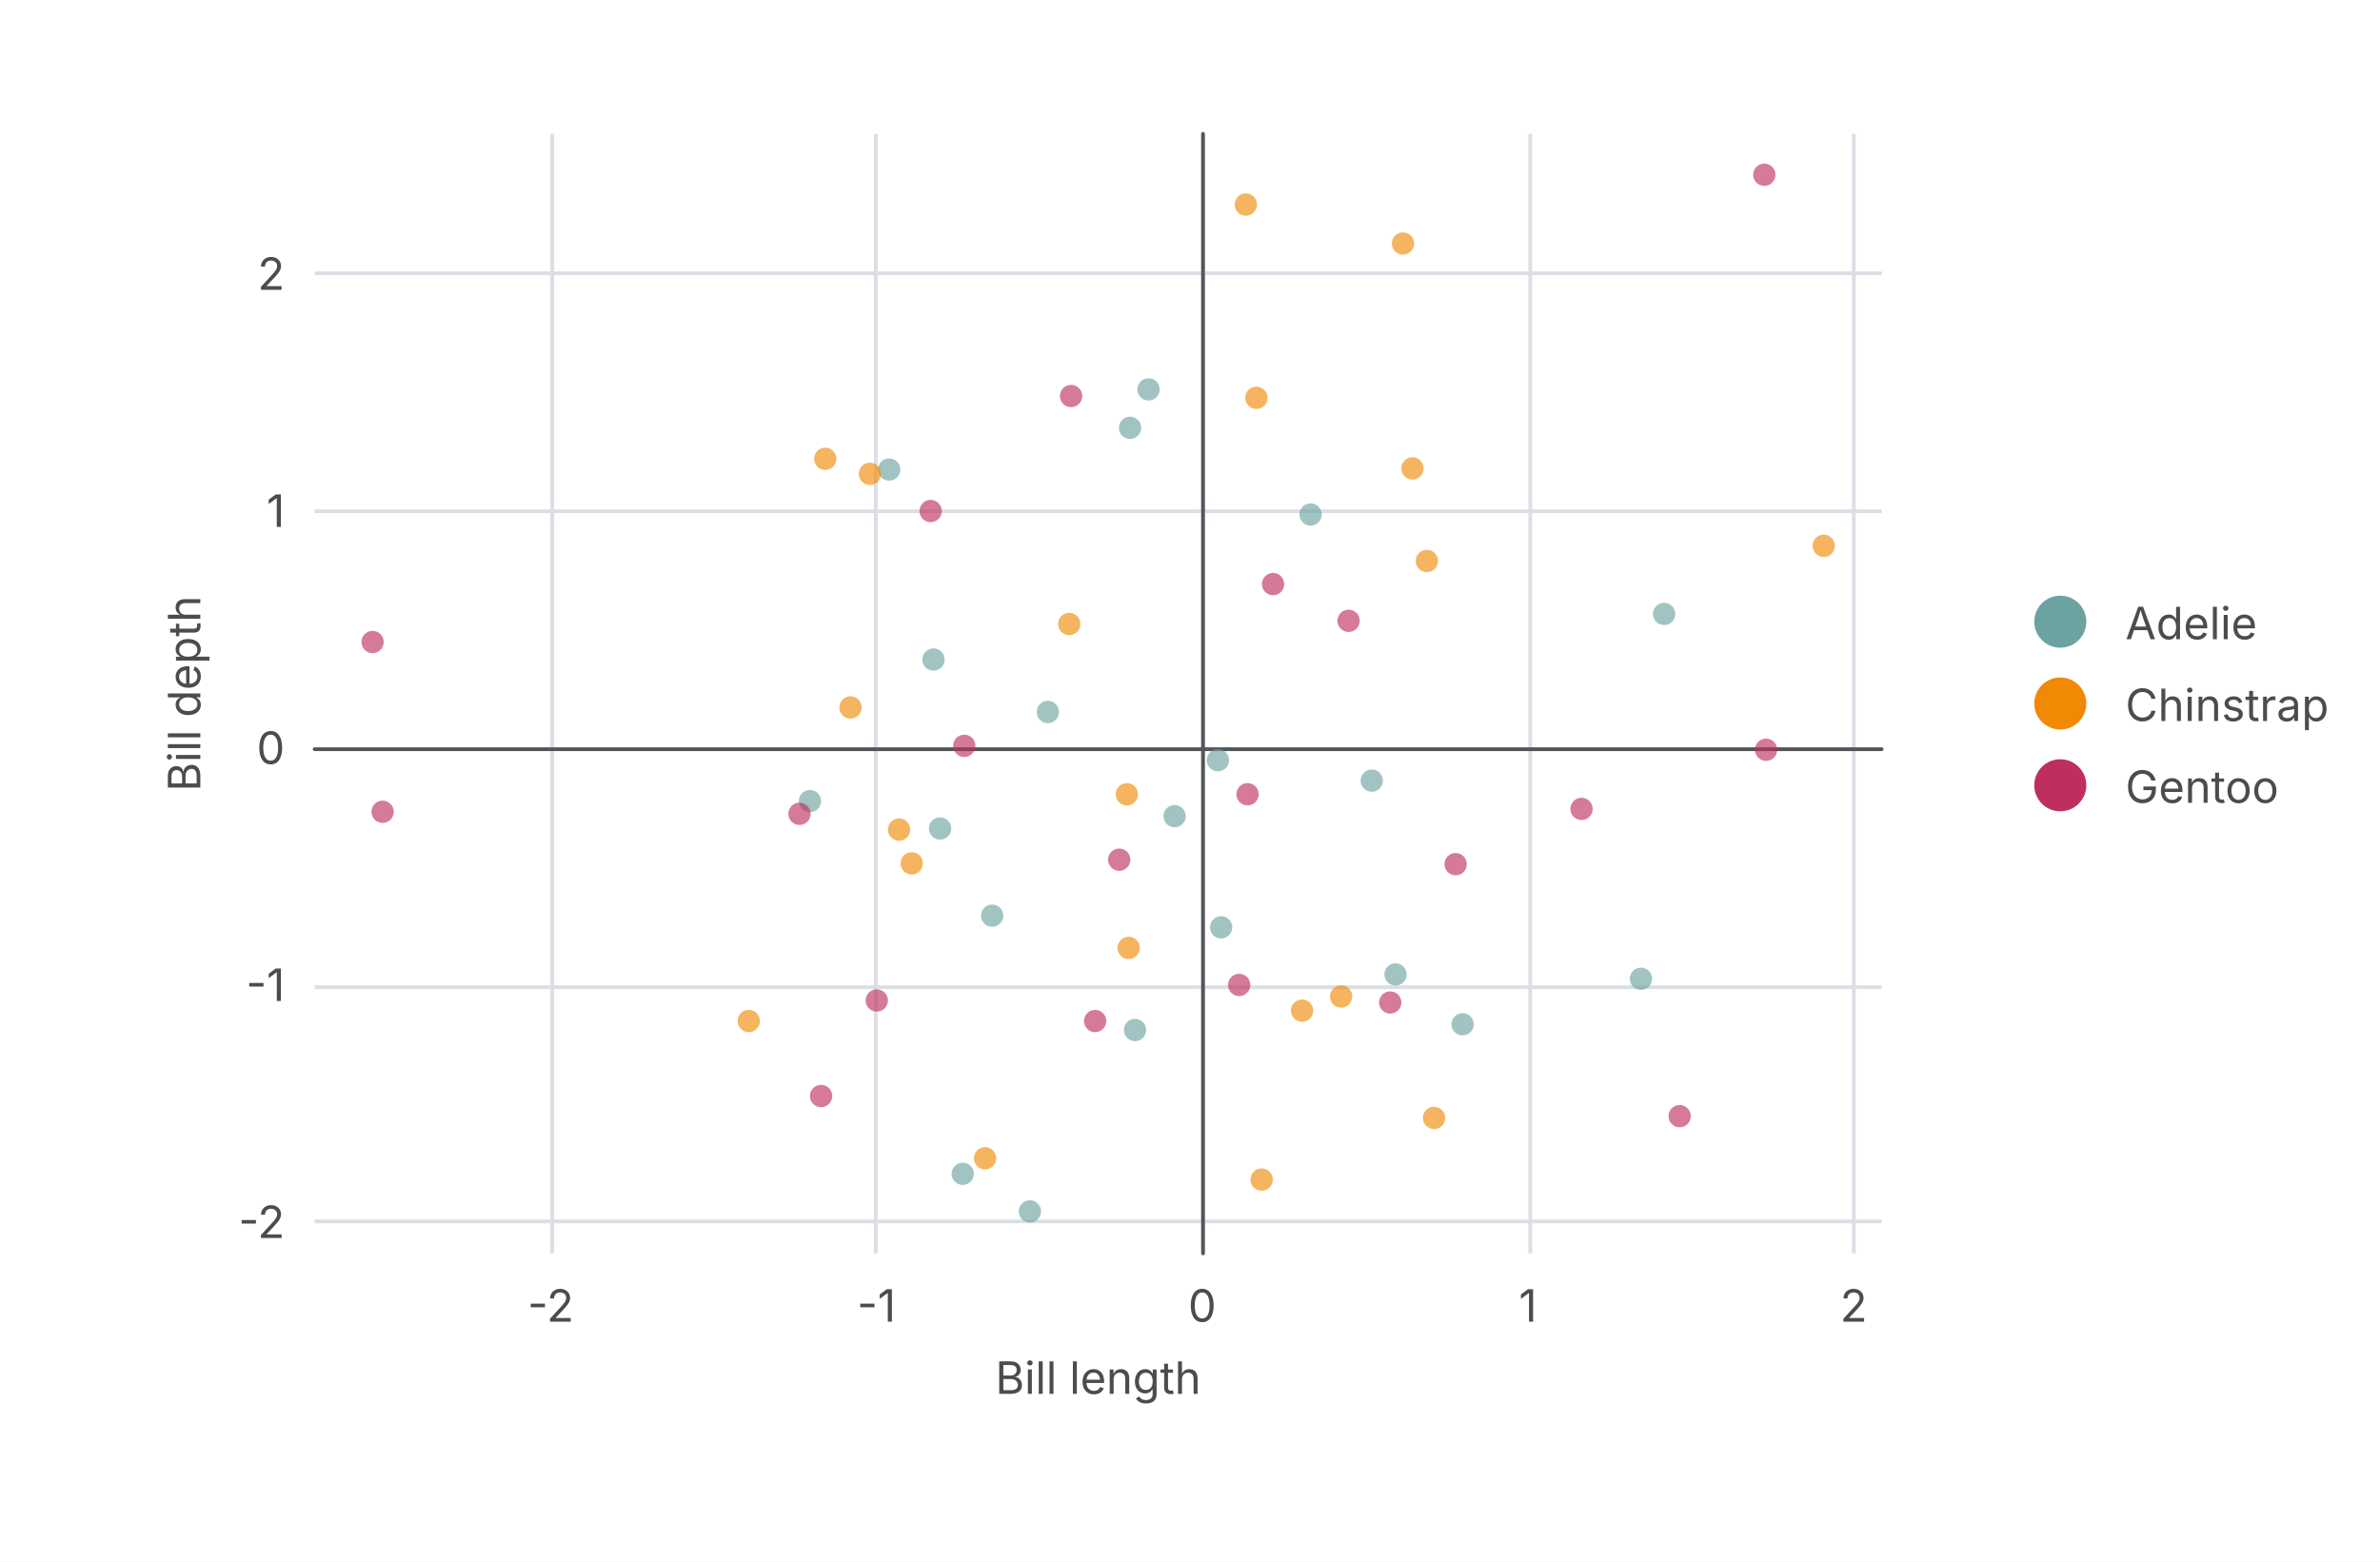
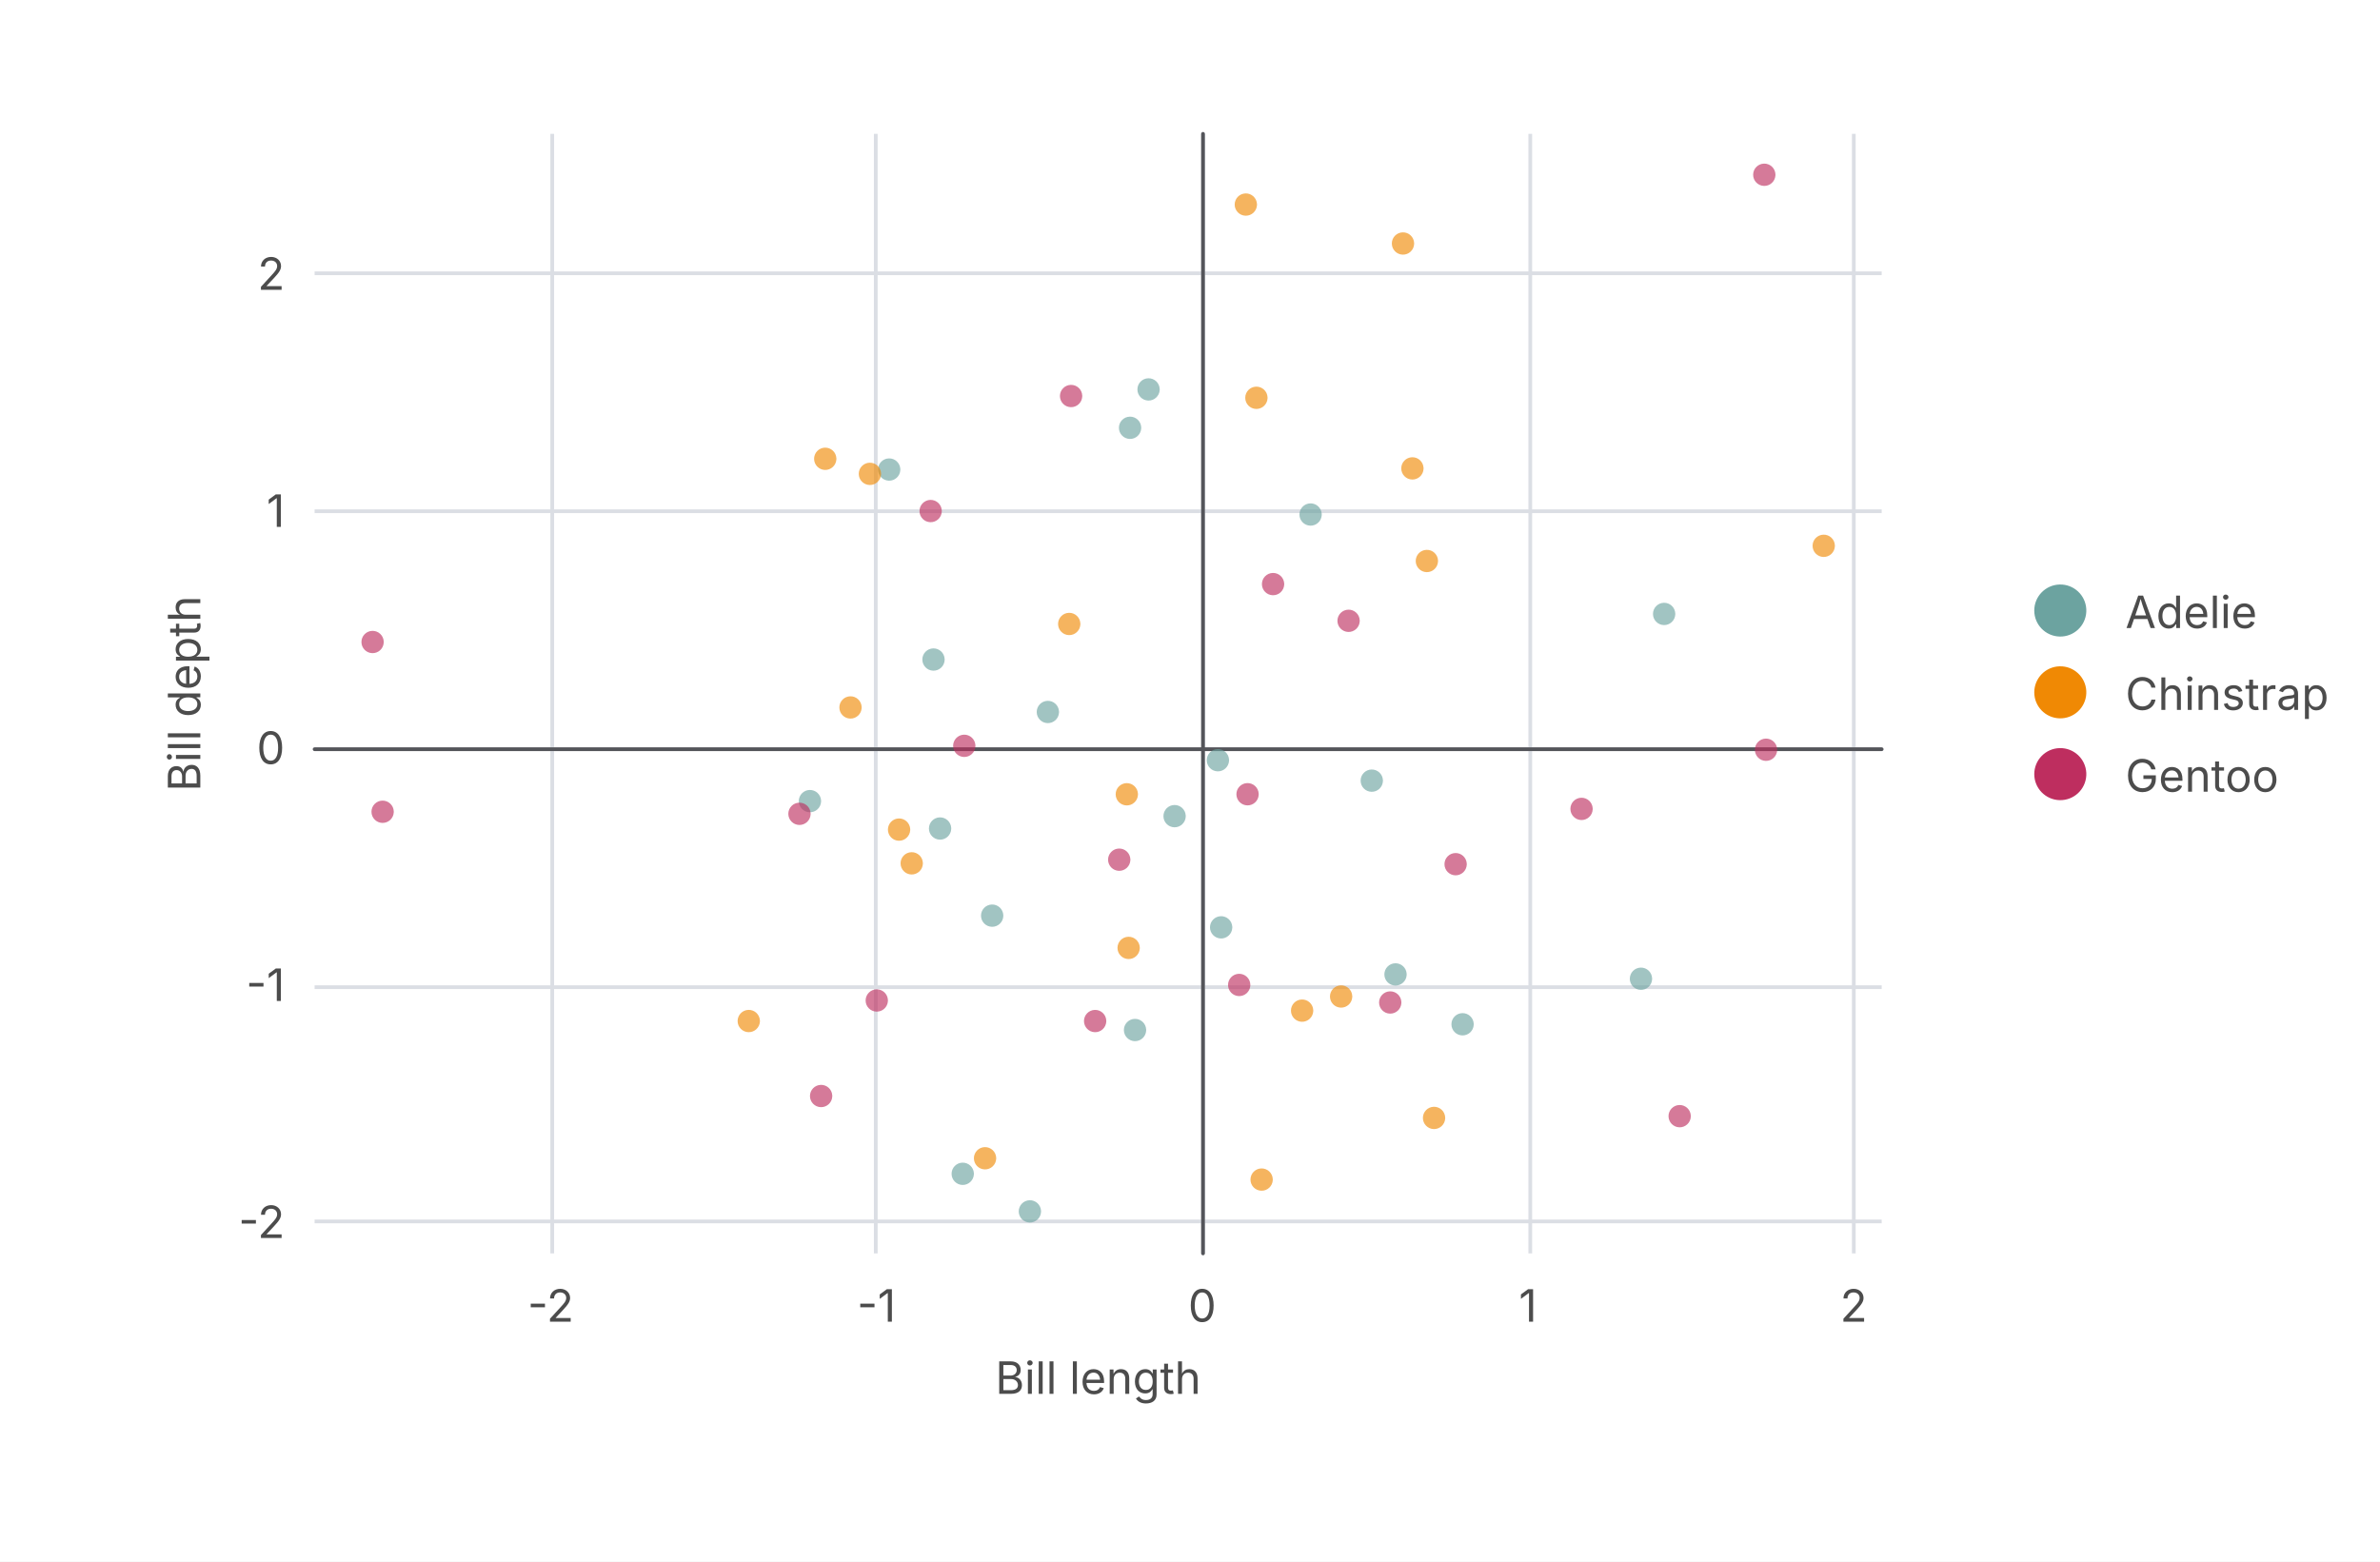
<svg xmlns="http://www.w3.org/2000/svg" width="640" height="420" version="1.1" baseProfile="full" viewBox="0 0 640 420">
  <rect width="640" height="420" x="0" y="0" fill="#ffffff" />
  <path d="M84.6 328.5L506 328.5" fill="none" pointer-events="visible" stroke="#dbdee4" class="zr-cls-0" />
  <path d="M84.6 265.5L506 265.5" fill="none" pointer-events="visible" stroke="#dbdee4" class="zr-cls-0" />
  <path d="M84.6 201.5L506 201.5" fill="none" pointer-events="visible" stroke="#dbdee4" class="zr-cls-0" />
  <path d="M84.6 137.5L506 137.5" fill="none" pointer-events="visible" stroke="#dbdee4" class="zr-cls-0" />
  <path d="M84.6 73.5L506 73.5" fill="none" pointer-events="visible" stroke="#dbdee4" class="zr-cls-0" />
  <path d="M148.5 36L148.5 337.1" fill="none" pointer-events="visible" stroke="#dbdee4" class="zr-cls-0" />
  <path d="M235.5 36L235.5 337.1" fill="none" pointer-events="visible" stroke="#dbdee4" class="zr-cls-0" />
  <path d="M323.5 36L323.5 337.1" fill="none" pointer-events="visible" stroke="#dbdee4" class="zr-cls-0" />
  <path d="M411.5 36L411.5 337.1" fill="none" pointer-events="visible" stroke="#dbdee4" class="zr-cls-0" />
  <path d="M498.5 36L498.5 337.1" fill="none" pointer-events="visible" stroke="#dbdee4" class="zr-cls-0" />
  <text dominant-baseline="central" text-anchor="middle" style="font-size:12px;font-family:system-ui, -apple-system, BlinkMacSystemFont, 'Segoe UI', sans-serif;" xml:space="preserve" y="-6" transform="matrix(0,-1,1,0,55.5,186.55)" fill="rgb(0,0,0)" fill-opacity="0.7">Bill depth</text>
  <path d="M323.5 337.1L323.5 36" fill="none" pointer-events="visible" stroke="#54555a" stroke-linecap="round" class="zr-cls-0" />
  <text dominant-baseline="central" text-anchor="middle" style="font-size:12px;font-family:system-ui, -apple-system, BlinkMacSystemFont, 'Segoe UI', sans-serif;" xml:space="preserve" y="6" transform="translate(295.3 364.5)" fill="rgb(0,0,0)" fill-opacity="0.7">Bill length</text>
  <path d="M84.6 201.5L506 201.5" fill="none" pointer-events="visible" stroke="#54555a" stroke-linecap="round" class="zr-cls-0" />
  <text dominant-baseline="central" text-anchor="end" style="font-size:12px;font-family:system-ui, -apple-system, BlinkMacSystemFont, 'Segoe UI', sans-serif;" transform="translate(76.58 328.5931)" fill="rgb(0,0,0)" fill-opacity="0.7">-2</text>
  <text dominant-baseline="central" text-anchor="end" style="font-size:12px;font-family:system-ui, -apple-system, BlinkMacSystemFont, 'Segoe UI', sans-serif;" transform="translate(76.58 264.8386)" fill="rgb(0,0,0)" fill-opacity="0.7">-1</text>
  <text dominant-baseline="central" text-anchor="end" style="font-size:12px;font-family:system-ui, -apple-system, BlinkMacSystemFont, 'Segoe UI', sans-serif;" transform="translate(76.58 201.084)" fill="rgb(0,0,0)" fill-opacity="0.7">0</text>
  <text dominant-baseline="central" text-anchor="end" style="font-size:12px;font-family:system-ui, -apple-system, BlinkMacSystemFont, 'Segoe UI', sans-serif;" transform="translate(76.58 137.3295)" fill="rgb(0,0,0)" fill-opacity="0.7">1</text>
  <text dominant-baseline="central" text-anchor="end" style="font-size:12px;font-family:system-ui, -apple-system, BlinkMacSystemFont, 'Segoe UI', sans-serif;" transform="translate(76.58 73.5749)" fill="rgb(0,0,0)" fill-opacity="0.7">2</text>
  <text dominant-baseline="central" text-anchor="middle" style="font-size:12px;font-family:system-ui, -apple-system, BlinkMacSystemFont, 'Segoe UI', sans-serif;" y="6" transform="translate(148.0917 345.1)" fill="rgb(0,0,0)" fill-opacity="0.7">-2</text>
  <text dominant-baseline="central" text-anchor="middle" style="font-size:12px;font-family:system-ui, -apple-system, BlinkMacSystemFont, 'Segoe UI', sans-serif;" y="6" transform="translate(235.6843 345.1)" fill="rgb(0,0,0)" fill-opacity="0.7">-1</text>
  <text dominant-baseline="central" text-anchor="middle" style="font-size:12px;font-family:system-ui, -apple-system, BlinkMacSystemFont, 'Segoe UI', sans-serif;" y="6" transform="translate(323.277 345.1)" fill="rgb(0,0,0)" fill-opacity="0.7">0</text>
  <text dominant-baseline="central" text-anchor="middle" style="font-size:12px;font-family:system-ui, -apple-system, BlinkMacSystemFont, 'Segoe UI', sans-serif;" y="6" transform="translate(410.8696 345.1)" fill="rgb(0,0,0)" fill-opacity="0.7">1</text>
  <text dominant-baseline="central" text-anchor="middle" style="font-size:12px;font-family:system-ui, -apple-system, BlinkMacSystemFont, 'Segoe UI', sans-serif;" y="6" transform="translate(498.4623 345.1)" fill="rgb(0,0,0)" fill-opacity="0.7">2</text>
  <path d="M1 0A1 1 0 1 1 1 -0.1A1 1 0 0 1 1 0" transform="matrix(3,0,0,3,368.8768,210.1034)" fill="#6CA3A0" fill-opacity="0.633" ecmeta_series_index="0" ecmeta_data_index="0" ecmeta_ssr_type="chart" class="zr-cls-1" />
  <path d="M1 0A1 1 0 1 1 1 -0.1A1 1 0 0 1 1 0" transform="matrix(3,0,0,3,315.8536,219.6498)" fill="#6CA3A0" fill-opacity="0.633" ecmeta_series_index="0" ecmeta_data_index="1" ecmeta_ssr_type="chart" class="zr-cls-1" />
  <path d="M1 0A1 1 0 1 1 1 -0.1A1 1 0 0 1 1 0" transform="matrix(3,0,0,3,258.8835,315.8377)" fill="#6CA3A0" fill-opacity="0.633" ecmeta_series_index="0" ecmeta_data_index="2" ecmeta_ssr_type="chart" class="zr-cls-1" />
  <path d="M1 0A1 1 0 1 1 1 -0.1A1 1 0 0 1 1 0" transform="matrix(3,0,0,3,281.7764,191.635)" fill="#6CA3A0" fill-opacity="0.633" ecmeta_series_index="0" ecmeta_data_index="3" ecmeta_ssr_type="chart" class="zr-cls-1" />
  <path d="M1 0A1 1 0 1 1 1 -0.1A1 1 0 0 1 1 0" transform="matrix(3,0,0,3,303.8808,115.2053)" fill="#6CA3A0" fill-opacity="0.633" ecmeta_series_index="0" ecmeta_data_index="4" ecmeta_ssr_type="chart" class="zr-cls-1" />
  <path d="M1 0A1 1 0 1 1 1 -0.1A1 1 0 0 1 1 0" transform="matrix(3,0,0,3,441.2644,263.3818)" fill="#6CA3A0" fill-opacity="0.633" ecmeta_series_index="0" ecmeta_data_index="5" ecmeta_ssr_type="chart" class="zr-cls-1" />
  <path d="M1 0A1 1 0 1 1 1 -0.1A1 1 0 0 1 1 0" transform="matrix(3,0,0,3,252.7895,222.9753)" fill="#6CA3A0" fill-opacity="0.633" ecmeta_series_index="0" ecmeta_data_index="6" ecmeta_ssr_type="chart" class="zr-cls-1" />
  <path d="M1 0A1 1 0 1 1 1 -0.1A1 1 0 0 1 1 0" transform="matrix(3,0,0,3,308.8521,104.8837)" fill="#6CA3A0" fill-opacity="0.633" ecmeta_series_index="0" ecmeta_data_index="7" ecmeta_ssr_type="chart" class="zr-cls-1" />
  <path d="M1 0A1 1 0 1 1 1 -0.1A1 1 0 0 1 1 0" transform="matrix(3,0,0,3,327.4996,204.6063)" fill="#6CA3A0" fill-opacity="0.633" ecmeta_series_index="0" ecmeta_data_index="8" ecmeta_ssr_type="chart" class="zr-cls-1" />
  <path d="M1 0A1 1 0 1 1 1 -0.1A1 1 0 0 1 1 0" transform="matrix(3,0,0,3,328.3701,249.5575)" fill="#6CA3A0" fill-opacity="0.633" ecmeta_series_index="0" ecmeta_data_index="9" ecmeta_ssr_type="chart" class="zr-cls-1" />
  <path d="M1 0A1 1 0 1 1 1 -0.1A1 1 0 0 1 1 0" transform="matrix(3,0,0,3,276.9434,325.9481)" fill="#6CA3A0" fill-opacity="0.633" ecmeta_series_index="0" ecmeta_data_index="10" ecmeta_ssr_type="chart" class="zr-cls-1" />
  <path d="M1 0A1 1 0 1 1 1 -0.1A1 1 0 0 1 1 0" transform="matrix(3,0,0,3,352.4263,138.5299)" fill="#6CA3A0" fill-opacity="0.633" ecmeta_series_index="0" ecmeta_data_index="11" ecmeta_ssr_type="chart" class="zr-cls-1" />
  <path d="M1 0A1 1 0 1 1 1 -0.1A1 1 0 0 1 1 0" transform="matrix(3,0,0,3,375.2626,262.2148)" fill="#6CA3A0" fill-opacity="0.633" ecmeta_series_index="0" ecmeta_data_index="12" ecmeta_ssr_type="chart" class="zr-cls-1" />
  <path d="M1 0A1 1 0 1 1 1 -0.1A1 1 0 0 1 1 0" transform="matrix(3,0,0,3,251.0213,177.5314)" fill="#6CA3A0" fill-opacity="0.633" ecmeta_series_index="0" ecmeta_data_index="13" ecmeta_ssr_type="chart" class="zr-cls-1" />
  <path d="M1 0A1 1 0 1 1 1 -0.1A1 1 0 0 1 1 0" transform="matrix(3,0,0,3,217.796,215.6063)" fill="#6CA3A0" fill-opacity="0.633" ecmeta_series_index="0" ecmeta_data_index="14" ecmeta_ssr_type="chart" class="zr-cls-1" />
  <path d="M1 0A1 1 0 1 1 1 -0.1A1 1 0 0 1 1 0" transform="matrix(3,0,0,3,447.4957,165.2649)" fill="#6CA3A0" fill-opacity="0.633" ecmeta_series_index="0" ecmeta_data_index="15" ecmeta_ssr_type="chart" class="zr-cls-1" />
  <path d="M1 0A1 1 0 1 1 1 -0.1A1 1 0 0 1 1 0" transform="matrix(3,0,0,3,393.2952,275.6262)" fill="#6CA3A0" fill-opacity="0.633" ecmeta_series_index="0" ecmeta_data_index="16" ecmeta_ssr_type="chart" class="zr-cls-1" />
  <path d="M1 0A1 1 0 1 1 1 -0.1A1 1 0 0 1 1 0" transform="matrix(3,0,0,3,305.2154,277.1711)" fill="#6CA3A0" fill-opacity="0.633" ecmeta_series_index="0" ecmeta_data_index="17" ecmeta_ssr_type="chart" class="zr-cls-1" />
  <path d="M1 0A1 1 0 1 1 1 -0.1A1 1 0 0 1 1 0" transform="matrix(3,0,0,3,266.7967,246.4128)" fill="#6CA3A0" fill-opacity="0.633" ecmeta_series_index="0" ecmeta_data_index="18" ecmeta_ssr_type="chart" class="zr-cls-1" />
  <path d="M1 0A1 1 0 1 1 1 -0.1A1 1 0 0 1 1 0" transform="matrix(3,0,0,3,239.1044,126.4321)" fill="#6CA3A0" fill-opacity="0.633" ecmeta_series_index="0" ecmeta_data_index="19" ecmeta_ssr_type="chart" class="zr-cls-1" />
  <path d="M1 0A1 1 0 1 1 1 -0.1A1 1 0 0 1 1 0" transform="matrix(3,0,0,3,228.704,190.416)" fill="#F08904" fill-opacity="0.633" ecmeta_series_index="1" ecmeta_data_index="0" ecmeta_ssr_type="chart" class="zr-cls-2" />
  <path d="M1 0A1 1 0 1 1 1 -0.1A1 1 0 0 1 1 0" transform="matrix(3,0,0,3,264.8843,311.6597)" fill="#F08904" fill-opacity="0.633" ecmeta_series_index="1" ecmeta_data_index="1" ecmeta_ssr_type="chart" class="zr-cls-2" />
  <path d="M1 0A1 1 0 1 1 1 -0.1A1 1 0 0 1 1 0" transform="matrix(3,0,0,3,233.9218,127.5915)" fill="#F08904" fill-opacity="0.633" ecmeta_series_index="1" ecmeta_data_index="2" ecmeta_ssr_type="chart" class="zr-cls-2" />
  <path d="M1 0A1 1 0 1 1 1 -0.1A1 1 0 0 1 1 0" transform="matrix(3,0,0,3,287.5204,167.9637)" fill="#F08904" fill-opacity="0.633" ecmeta_series_index="1" ecmeta_data_index="3" ecmeta_ssr_type="chart" class="zr-cls-2" />
  <path d="M1 0A1 1 0 1 1 1 -0.1A1 1 0 0 1 1 0" transform="matrix(3,0,0,3,303.4971,255.0863)" fill="#F08904" fill-opacity="0.633" ecmeta_series_index="1" ecmeta_data_index="4" ecmeta_ssr_type="chart" class="zr-cls-2" />
  <path d="M1 0A1 1 0 1 1 1 -0.1A1 1 0 0 1 1 0" transform="matrix(3,0,0,3,377.2698,65.638)" fill="#F08904" fill-opacity="0.633" ecmeta_series_index="1" ecmeta_data_index="5" ecmeta_ssr_type="chart" class="zr-cls-2" />
  <path d="M1 0A1 1 0 1 1 1 -0.1A1 1 0 0 1 1 0" transform="matrix(3,0,0,3,383.6937,151.0259)" fill="#F08904" fill-opacity="0.633" ecmeta_series_index="1" ecmeta_data_index="6" ecmeta_ssr_type="chart" class="zr-cls-2" />
  <path d="M1 0A1 1 0 1 1 1 -0.1A1 1 0 0 1 1 0" transform="matrix(3,0,0,3,201.3455,274.7522)" fill="#F08904" fill-opacity="0.633" ecmeta_series_index="1" ecmeta_data_index="7" ecmeta_ssr_type="chart" class="zr-cls-2" />
  <path d="M1 0A1 1 0 1 1 1 -0.1A1 1 0 0 1 1 0" transform="matrix(3,0,0,3,490.4111,146.9441)" fill="#F08904" fill-opacity="0.633" ecmeta_series_index="1" ecmeta_data_index="8" ecmeta_ssr_type="chart" class="zr-cls-2" />
  <path d="M1 0A1 1 0 1 1 1 -0.1A1 1 0 0 1 1 0" transform="matrix(3,0,0,3,379.803,126.1215)" fill="#F08904" fill-opacity="0.633" ecmeta_series_index="1" ecmeta_data_index="9" ecmeta_ssr_type="chart" class="zr-cls-2" />
  <path d="M1 0A1 1 0 1 1 1 -0.1A1 1 0 0 1 1 0" transform="matrix(3,0,0,3,337.8517,107.136)" fill="#F08904" fill-opacity="0.633" ecmeta_series_index="1" ecmeta_data_index="10" ecmeta_ssr_type="chart" class="zr-cls-2" />
  <path d="M1 0A1 1 0 1 1 1 -0.1A1 1 0 0 1 1 0" transform="matrix(3,0,0,3,339.2568,317.395)" fill="#F08904" fill-opacity="0.633" ecmeta_series_index="1" ecmeta_data_index="11" ecmeta_ssr_type="chart" class="zr-cls-2" />
  <path d="M1 0A1 1 0 1 1 1 -0.1A1 1 0 0 1 1 0" transform="matrix(3,0,0,3,245.1636,232.3426)" fill="#F08904" fill-opacity="0.633" ecmeta_series_index="1" ecmeta_data_index="12" ecmeta_ssr_type="chart" class="zr-cls-2" />
  <path d="M1 0A1 1 0 1 1 1 -0.1A1 1 0 0 1 1 0" transform="matrix(3,0,0,3,221.9101,123.5415)" fill="#F08904" fill-opacity="0.633" ecmeta_series_index="1" ecmeta_data_index="13" ecmeta_ssr_type="chart" class="zr-cls-2" />
  <path d="M1 0A1 1 0 1 1 1 -0.1A1 1 0 0 1 1 0" transform="matrix(3,0,0,3,350.1429,271.9567)" fill="#F08904" fill-opacity="0.633" ecmeta_series_index="1" ecmeta_data_index="14" ecmeta_ssr_type="chart" class="zr-cls-2" />
  <path d="M1 0A1 1 0 1 1 1 -0.1A1 1 0 0 1 1 0" transform="matrix(3,0,0,3,385.6242,300.8139)" fill="#F08904" fill-opacity="0.633" ecmeta_series_index="1" ecmeta_data_index="15" ecmeta_ssr_type="chart" class="zr-cls-2" />
  <path d="M1 0A1 1 0 1 1 1 -0.1A1 1 0 0 1 1 0" transform="matrix(3,0,0,3,360.6339,268.1547)" fill="#F08904" fill-opacity="0.633" ecmeta_series_index="1" ecmeta_data_index="16" ecmeta_ssr_type="chart" class="zr-cls-2" />
  <path d="M1 0A1 1 0 1 1 1 -0.1A1 1 0 0 1 1 0" transform="matrix(3,0,0,3,241.7624,223.2693)" fill="#F08904" fill-opacity="0.633" ecmeta_series_index="1" ecmeta_data_index="17" ecmeta_ssr_type="chart" class="zr-cls-2" />
  <path d="M1 0A1 1 0 1 1 1 -0.1A1 1 0 0 1 1 0" transform="matrix(3,0,0,3,303.0061,213.7705)" fill="#F08904" fill-opacity="0.633" ecmeta_series_index="1" ecmeta_data_index="18" ecmeta_ssr_type="chart" class="zr-cls-2" />
  <path d="M1 0A1 1 0 1 1 1 -0.1A1 1 0 0 1 1 0" transform="matrix(3,0,0,3,335.0106,55.1669)" fill="#F08904" fill-opacity="0.633" ecmeta_series_index="1" ecmeta_data_index="19" ecmeta_ssr_type="chart" class="zr-cls-2" />
  <path d="M1 0A1 1 0 1 1 1 -0.1A1 1 0 0 1 1 0" transform="matrix(3,0,0,3,335.4732,213.7577)" fill="#BE2E5F" fill-opacity="0.633" ecmeta_series_index="2" ecmeta_data_index="0" ecmeta_ssr_type="chart" class="zr-cls-3" />
  <path d="M1 0A1 1 0 1 1 1 -0.1A1 1 0 0 1 1 0" transform="matrix(3,0,0,3,102.8861,218.4717)" fill="#BE2E5F" fill-opacity="0.633" ecmeta_series_index="2" ecmeta_data_index="1" ecmeta_ssr_type="chart" class="zr-cls-3" />
  <path d="M1 0A1 1 0 1 1 1 -0.1A1 1 0 0 1 1 0" transform="matrix(3,0,0,3,333.2235,265.0502)" fill="#BE2E5F" fill-opacity="0.633" ecmeta_series_index="2" ecmeta_data_index="2" ecmeta_ssr_type="chart" class="zr-cls-3" />
  <path d="M1 0A1 1 0 1 1 1 -0.1A1 1 0 0 1 1 0" transform="matrix(3,0,0,3,259.2964,200.7374)" fill="#BE2E5F" fill-opacity="0.633" ecmeta_series_index="2" ecmeta_data_index="3" ecmeta_ssr_type="chart" class="zr-cls-3" />
  <path d="M1 0A1 1 0 1 1 1 -0.1A1 1 0 0 1 1 0" transform="matrix(3,0,0,3,100.1889,172.8154)" fill="#BE2E5F" fill-opacity="0.633" ecmeta_series_index="2" ecmeta_data_index="4" ecmeta_ssr_type="chart" class="zr-cls-3" />
  <path d="M1 0A1 1 0 1 1 1 -0.1A1 1 0 0 1 1 0" transform="matrix(3,0,0,3,342.334,157.2401)" fill="#BE2E5F" fill-opacity="0.633" ecmeta_series_index="2" ecmeta_data_index="5" ecmeta_ssr_type="chart" class="zr-cls-3" />
  <path d="M1 0A1 1 0 1 1 1 -0.1A1 1 0 0 1 1 0" transform="matrix(3,0,0,3,294.4877,274.7574)" fill="#BE2E5F" fill-opacity="0.633" ecmeta_series_index="2" ecmeta_data_index="6" ecmeta_ssr_type="chart" class="zr-cls-3" />
  <path d="M1 0A1 1 0 1 1 1 -0.1A1 1 0 0 1 1 0" transform="matrix(3,0,0,3,451.6725,300.3379)" fill="#BE2E5F" fill-opacity="0.633" ecmeta_series_index="2" ecmeta_data_index="7" ecmeta_ssr_type="chart" class="zr-cls-3" />
  <path d="M1 0A1 1 0 1 1 1 -0.1A1 1 0 0 1 1 0" transform="matrix(3,0,0,3,474.895,201.7915)" fill="#BE2E5F" fill-opacity="0.633" ecmeta_series_index="2" ecmeta_data_index="8" ecmeta_ssr_type="chart" class="zr-cls-3" />
  <path d="M1 0A1 1 0 1 1 1 -0.1A1 1 0 0 1 1 0" transform="matrix(3,0,0,3,474.4294,47.1519)" fill="#BE2E5F" fill-opacity="0.633" ecmeta_series_index="2" ecmeta_data_index="9" ecmeta_ssr_type="chart" class="zr-cls-3" />
  <path d="M1 0A1 1 0 1 1 1 -0.1A1 1 0 0 1 1 0" transform="matrix(3,0,0,3,300.9651,231.36)" fill="#BE2E5F" fill-opacity="0.633" ecmeta_series_index="2" ecmeta_data_index="10" ecmeta_ssr_type="chart" class="zr-cls-3" />
  <path d="M1 0A1 1 0 1 1 1 -0.1A1 1 0 0 1 1 0" transform="matrix(3,0,0,3,425.2868,217.6992)" fill="#BE2E5F" fill-opacity="0.633" ecmeta_series_index="2" ecmeta_data_index="11" ecmeta_ssr_type="chart" class="zr-cls-3" />
  <path d="M1 0A1 1 0 1 1 1 -0.1A1 1 0 0 1 1 0" transform="matrix(3,0,0,3,373.8401,269.7666)" fill="#BE2E5F" fill-opacity="0.633" ecmeta_series_index="2" ecmeta_data_index="12" ecmeta_ssr_type="chart" class="zr-cls-3" />
  <path d="M1 0A1 1 0 1 1 1 -0.1A1 1 0 0 1 1 0" transform="matrix(3,0,0,3,391.424,232.5688)" fill="#BE2E5F" fill-opacity="0.633" ecmeta_series_index="2" ecmeta_data_index="13" ecmeta_ssr_type="chart" class="zr-cls-3" />
  <path d="M1 0A1 1 0 1 1 1 -0.1A1 1 0 0 1 1 0" transform="matrix(3,0,0,3,250.2546,137.5951)" fill="#BE2E5F" fill-opacity="0.633" ecmeta_series_index="2" ecmeta_data_index="14" ecmeta_ssr_type="chart" class="zr-cls-3" />
  <path d="M1 0A1 1 0 1 1 1 -0.1A1 1 0 0 1 1 0" transform="matrix(3,0,0,3,288.0211,106.6586)" fill="#BE2E5F" fill-opacity="0.633" ecmeta_series_index="2" ecmeta_data_index="15" ecmeta_ssr_type="chart" class="zr-cls-3" />
  <path d="M1 0A1 1 0 1 1 1 -0.1A1 1 0 0 1 1 0" transform="matrix(3,0,0,3,220.8025,294.9209)" fill="#BE2E5F" fill-opacity="0.633" ecmeta_series_index="2" ecmeta_data_index="16" ecmeta_ssr_type="chart" class="zr-cls-3" />
  <path d="M1 0A1 1 0 1 1 1 -0.1A1 1 0 0 1 1 0" transform="matrix(3,0,0,3,362.6409,167.1142)" fill="#BE2E5F" fill-opacity="0.633" ecmeta_series_index="2" ecmeta_data_index="17" ecmeta_ssr_type="chart" class="zr-cls-3" />
  <path d="M1 0A1 1 0 1 1 1 -0.1A1 1 0 0 1 1 0" transform="matrix(3,0,0,3,214.9802,219.0229)" fill="#BE2E5F" fill-opacity="0.633" ecmeta_series_index="2" ecmeta_data_index="18" ecmeta_ssr_type="chart" class="zr-cls-3" />
  <path d="M1 0A1 1 0 1 1 1 -0.1A1 1 0 0 1 1 0" transform="matrix(3,0,0,3,235.7673,269.2285)" fill="#BE2E5F" fill-opacity="0.633" ecmeta_series_index="2" ecmeta_data_index="19" ecmeta_ssr_type="chart" class="zr-cls-3" />
-   <path d="M-5 -5l86 0l0 68l-86 0Z" transform="translate(547.02 160.55)" fill="rgb(0,0,0)" fill-opacity="0" stroke="#b7b9be" stroke-width="0" class="zr-cls-0" />
-   <path d="M19.5 7A7 7 0 1 1 19.5 6.3A7 7 0 0 1 19.5 7" transform="translate(541.52 160.55)" fill="#6CA3A0" ecmeta_series_index="0" ecmeta_data_index="0" ecmeta_ssr_type="legend" ecmeta_silent="true" class="zr-cls-0" />
-   <text dominant-baseline="central" text-anchor="start" style="font-size:12px;font-family:system-ui, -apple-system, BlinkMacSystemFont, 'Segoe UI', sans-serif;" x="30" y="7" transform="translate(541.52 160.55)" fill="rgb(0,0,0)" fill-opacity="0.7">Adelie</text>
-   <path d="M5.5 0l58 0l0 14l-58 0Z" transform="translate(541.52 160.55)" fill="none" pointer-events="visible" ecmeta_series_index="0" ecmeta_data_index="0" ecmeta_ssr_type="legend" class="zr-cls-4" />
-   <path d="M19.5 7A7 7 0 1 1 19.5 6.3A7 7 0 0 1 19.5 7" transform="translate(541.52 182.55)" fill="#F08904" ecmeta_series_index="1" ecmeta_data_index="1" ecmeta_ssr_type="legend" ecmeta_silent="true" class="zr-cls-0" />
-   <text dominant-baseline="central" text-anchor="start" style="font-size:12px;font-family:system-ui, -apple-system, BlinkMacSystemFont, 'Segoe UI', sans-serif;" x="30" y="7" transform="translate(541.52 182.55)" fill="rgb(0,0,0)" fill-opacity="0.7">Chinstrap</text>
-   <path d="M5.5 0l76 0l0 14l-76 0Z" transform="translate(541.52 182.55)" fill="none" pointer-events="visible" ecmeta_series_index="1" ecmeta_data_index="1" ecmeta_ssr_type="legend" class="zr-cls-4" />
-   <path d="M19.5 7A7 7 0 1 1 19.5 6.3A7 7 0 0 1 19.5 7" transform="translate(541.52 204.55)" fill="#BE2E5F" ecmeta_series_index="2" ecmeta_data_index="2" ecmeta_ssr_type="legend" ecmeta_silent="true" class="zr-cls-0" />
-   <text dominant-baseline="central" text-anchor="start" style="font-size:12px;font-family:system-ui, -apple-system, BlinkMacSystemFont, 'Segoe UI', sans-serif;" x="30" y="7" transform="translate(541.52 204.55)" fill="rgb(0,0,0)" fill-opacity="0.7">Gentoo</text>
-   <path d="M5.5 0l64.1 0l0 14l-64.1 0Z" transform="translate(541.52 204.55)" fill="none" pointer-events="visible" ecmeta_series_index="2" ecmeta_data_index="2" ecmeta_ssr_type="legend" class="zr-cls-4" />
+   <path d="M-5 -5l86 0l0 68l-86 0Z" transform="translate(547.02 157.55)" fill="rgb(0,0,0)" fill-opacity="0" stroke="#b7b9be" stroke-width="0" class="zr-cls-0" />
+   <path d="M19.5 7A7 7 0 1 1 19.5 6.3A7 7 0 0 1 19.5 7" transform="translate(541.52 157.55)" fill="#6CA3A0" ecmeta_series_index="0" ecmeta_data_index="0" ecmeta_ssr_type="legend" ecmeta_silent="true" class="zr-cls-0" />
+   <text dominant-baseline="central" text-anchor="start" style="font-size:12px;font-family:system-ui, -apple-system, BlinkMacSystemFont, 'Segoe UI', sans-serif;" x="30" y="7" transform="translate(541.52 157.55)" fill="rgb(0,0,0)" fill-opacity="0.7">Adelie</text>
+   <path d="M5.5 0l58 0l0 14l-58 0Z" transform="translate(541.52 157.55)" fill="none" pointer-events="visible" ecmeta_series_index="0" ecmeta_data_index="0" ecmeta_ssr_type="legend" class="zr-cls-4" />
+   <path d="M19.5 7A7 7 0 1 1 19.5 6.3A7 7 0 0 1 19.5 7" transform="translate(541.52 179.55)" fill="#F08904" ecmeta_series_index="1" ecmeta_data_index="1" ecmeta_ssr_type="legend" ecmeta_silent="true" class="zr-cls-0" />
+   <text dominant-baseline="central" text-anchor="start" style="font-size:12px;font-family:system-ui, -apple-system, BlinkMacSystemFont, 'Segoe UI', sans-serif;" x="30" y="7" transform="translate(541.52 179.55)" fill="rgb(0,0,0)" fill-opacity="0.7">Chinstrap</text>
+   <path d="M5.5 0l76 0l0 14l-76 0Z" transform="translate(541.52 179.55)" fill="none" pointer-events="visible" ecmeta_series_index="1" ecmeta_data_index="1" ecmeta_ssr_type="legend" class="zr-cls-4" />
+   <path d="M19.5 7A7 7 0 1 1 19.5 6.3A7 7 0 0 1 19.5 7" transform="translate(541.52 201.55)" fill="#BE2E5F" ecmeta_series_index="2" ecmeta_data_index="2" ecmeta_ssr_type="legend" ecmeta_silent="true" class="zr-cls-0" />
+   <text dominant-baseline="central" text-anchor="start" style="font-size:12px;font-family:system-ui, -apple-system, BlinkMacSystemFont, 'Segoe UI', sans-serif;" x="30" y="7" transform="translate(541.52 201.55)" fill="rgb(0,0,0)" fill-opacity="0.7">Gentoo</text>
+   <path d="M5.5 0l64.1 0l0 14l-64.1 0Z" transform="translate(541.52 201.55)" fill="none" pointer-events="visible" ecmeta_series_index="2" ecmeta_data_index="2" ecmeta_ssr_type="legend" class="zr-cls-4" />
  <style>
.zr-cls-0:hover {
pointer-events:none;
}
.zr-cls-1:hover {
cursor:pointer;
fill:rgba(118,179,176,1);
}
.zr-cls-2:hover {
cursor:pointer;
fill:rgba(255,150,4,1);
}
.zr-cls-3:hover {
cursor:pointer;
fill:rgba(209,50,104,1);
}
.zr-cls-4:hover {
cursor:pointer;
fill:rgba(0,0,0,0);
}



</style>
</svg>
